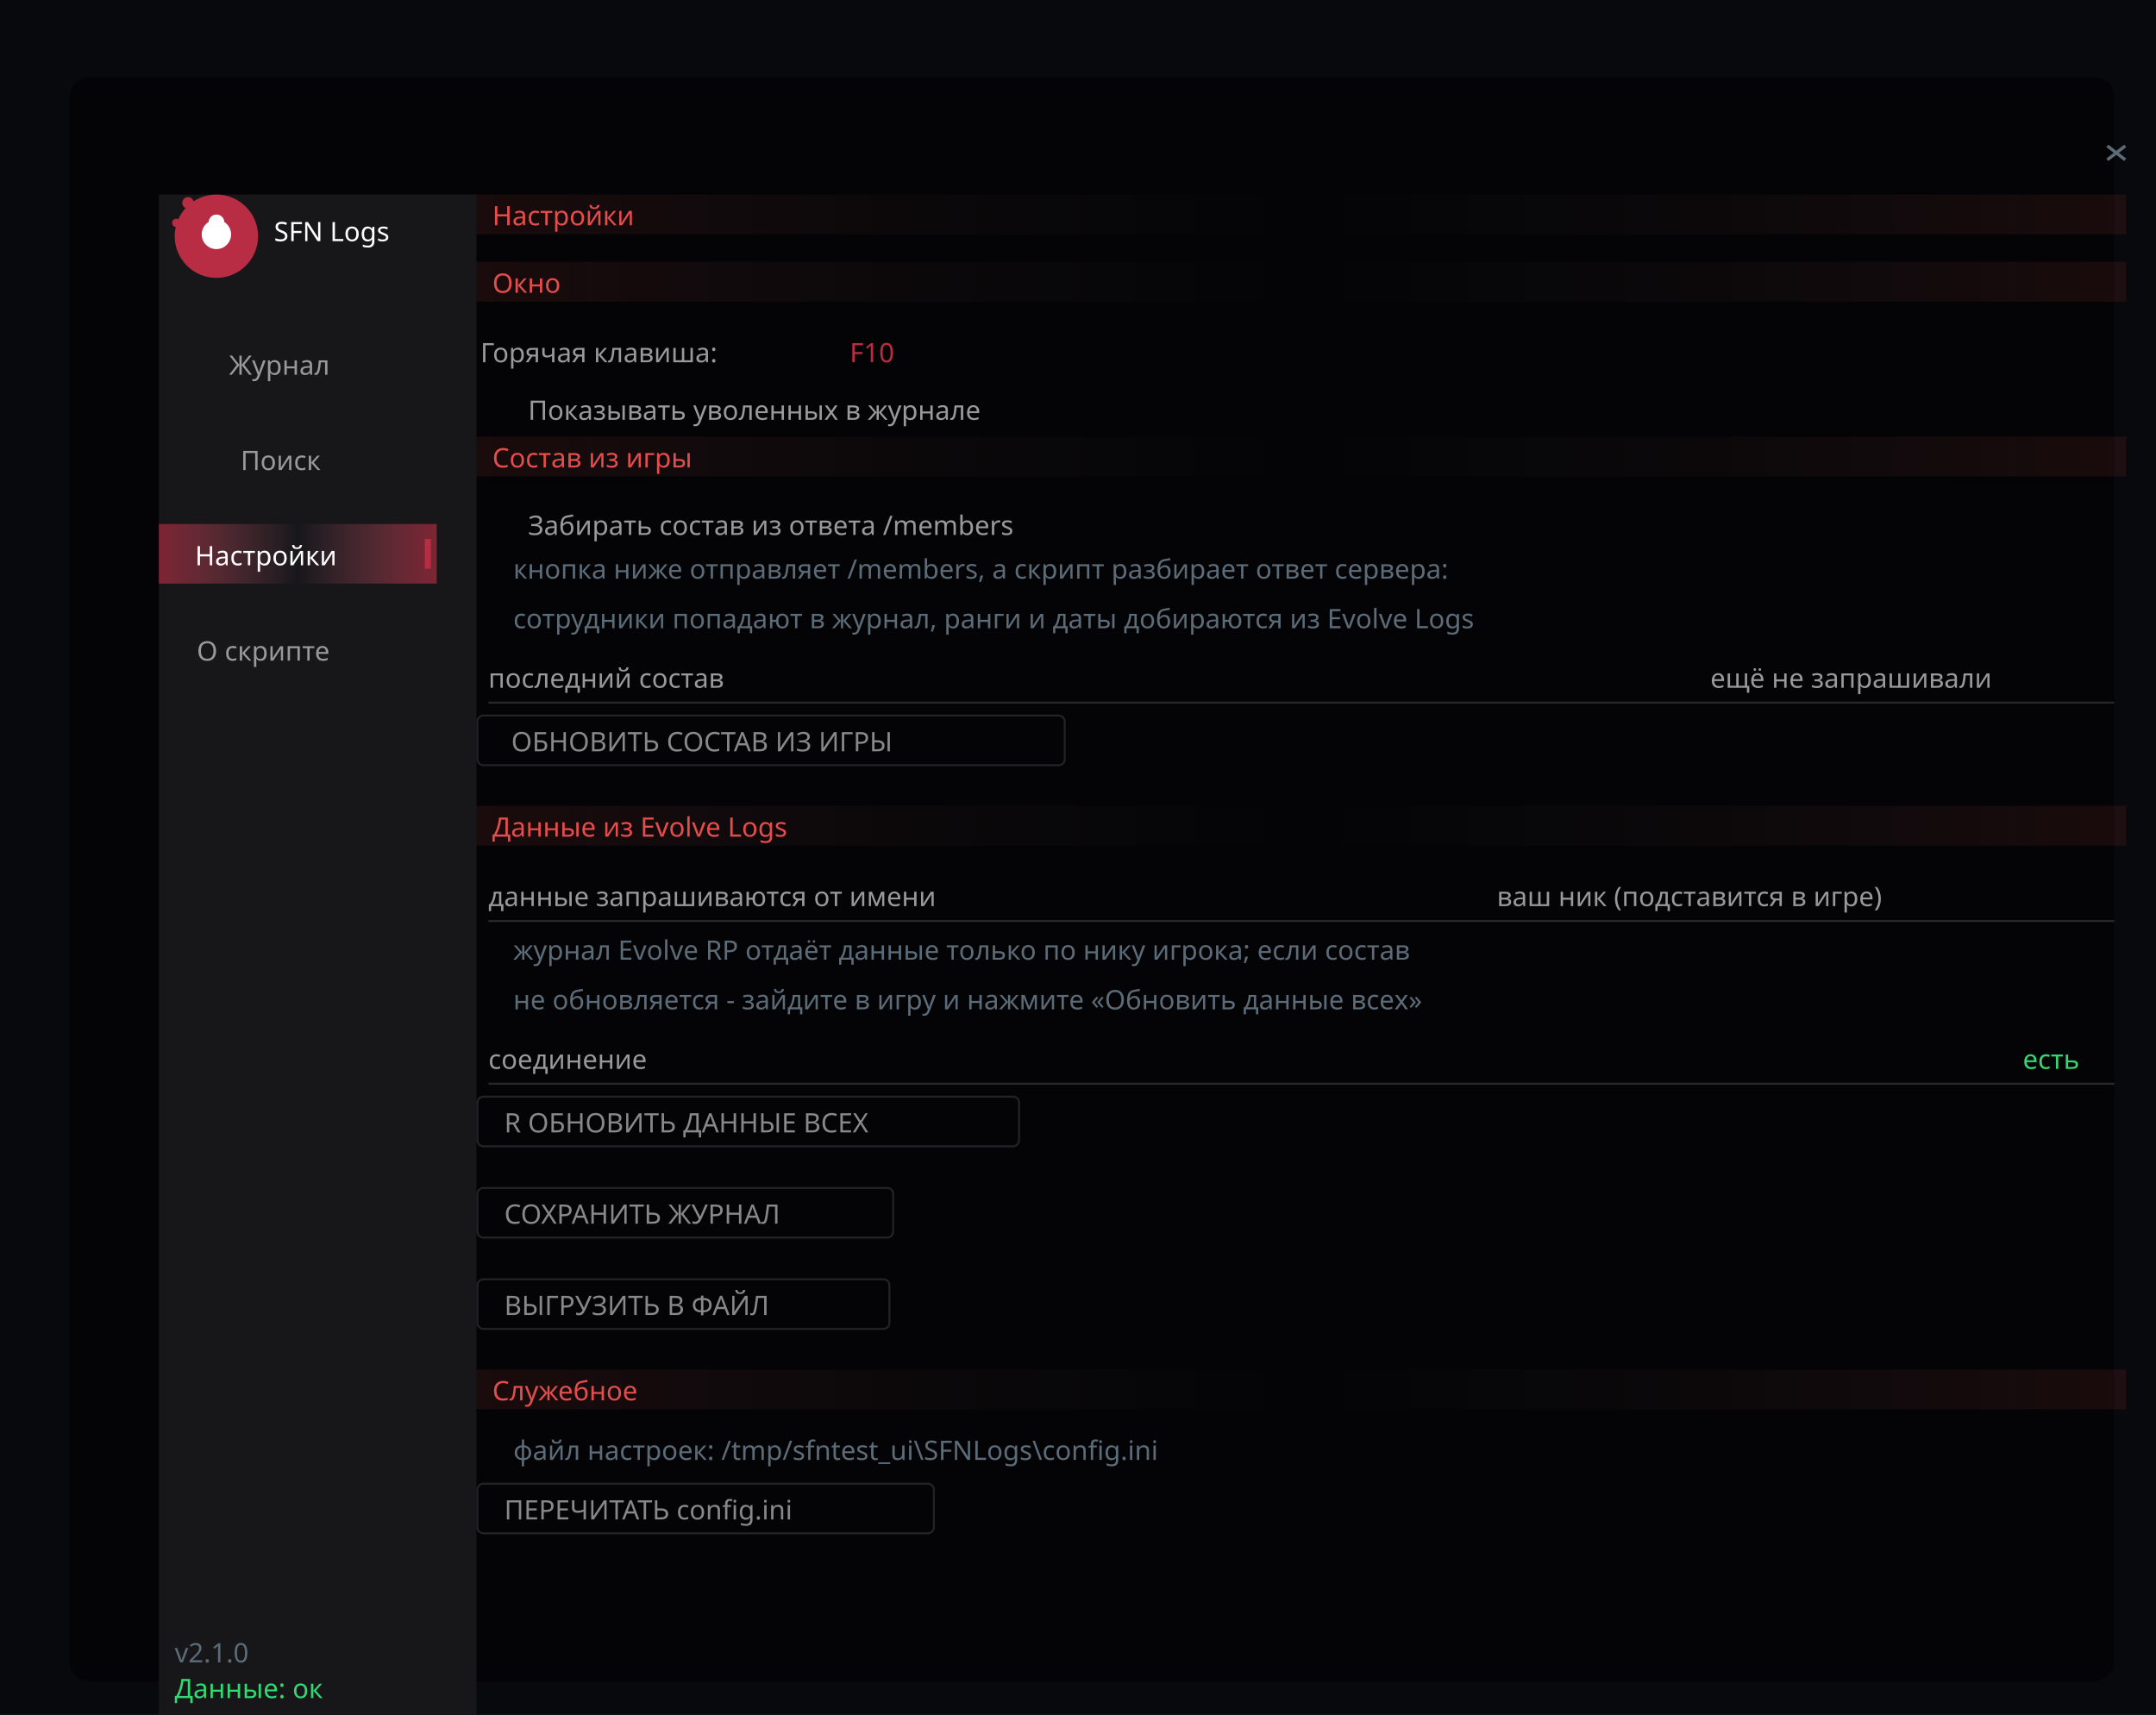
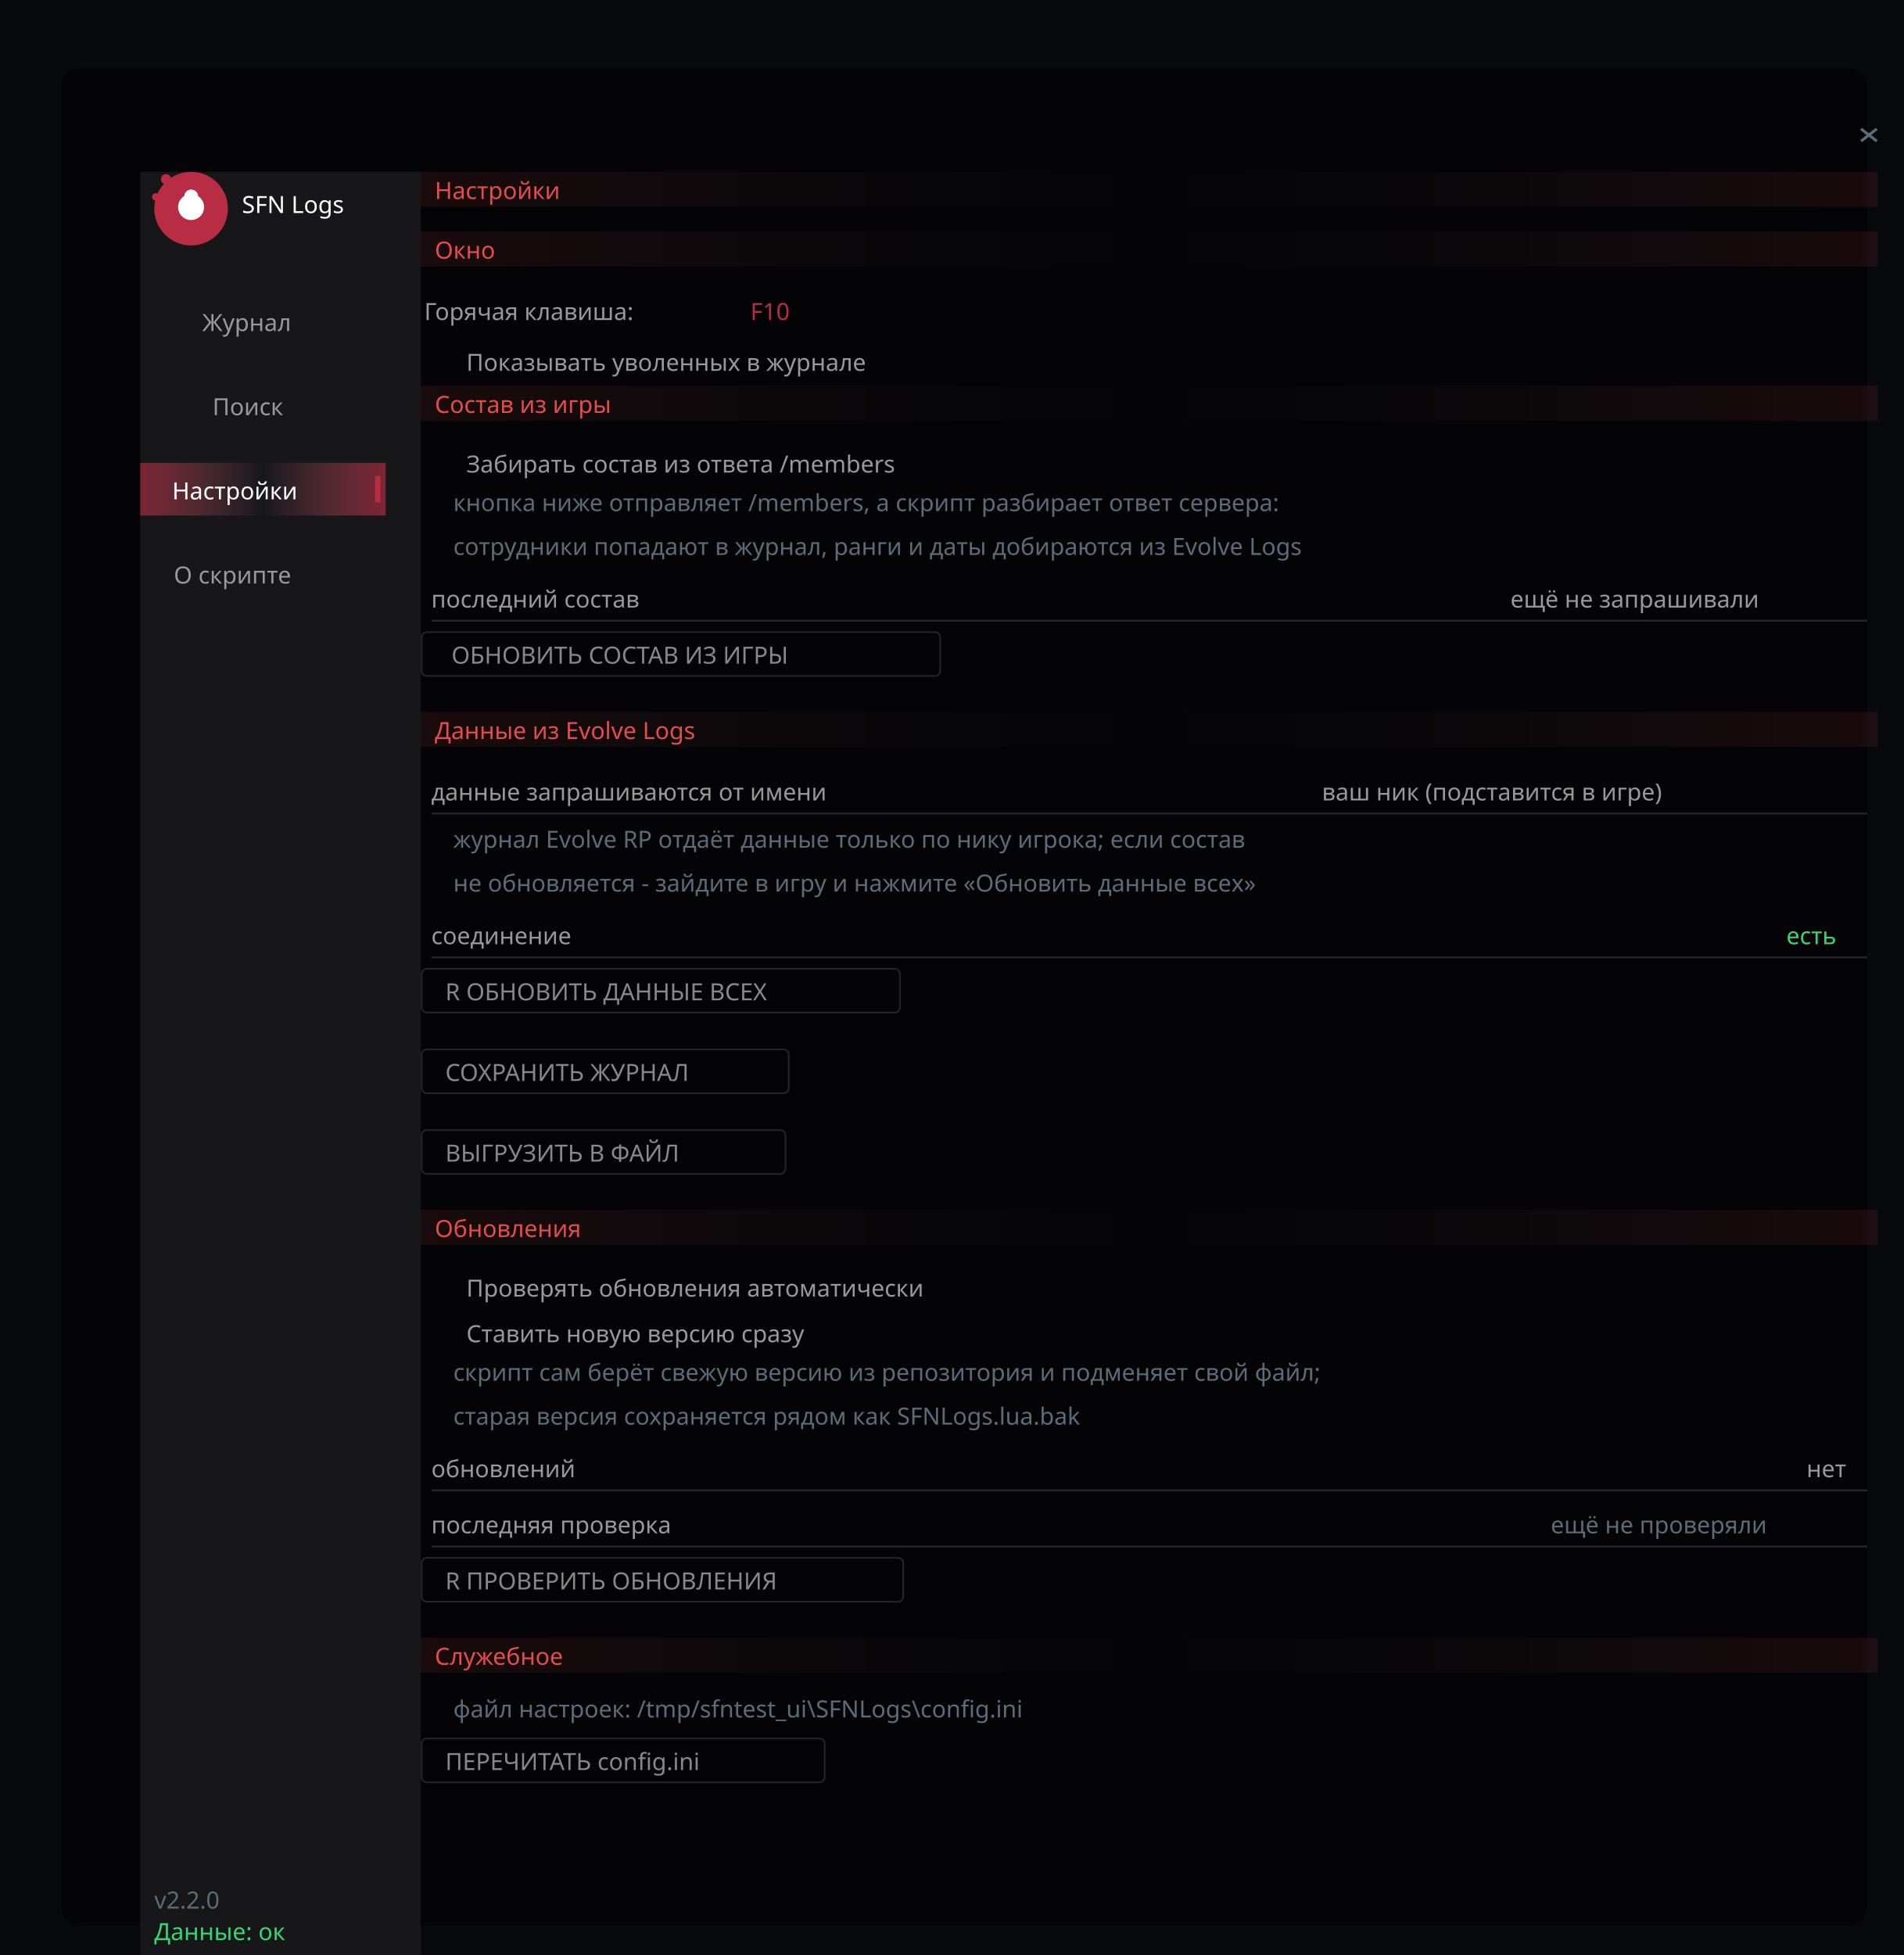
- <svg xmlns="http://www.w3.org/2000/svg" width="1086" height="864" viewBox="-28 -28 1086 864" font-family="Trebuchet MS, Verdana, sans-serif">
-   <rect x="-28" y="-28" width="1086.0" height="864.0" fill="#08090c" />
-   <rect x="7" y="11" width="1030.0" height="808.0" rx="10" fill="#000" opacity="0.5" />
-   <rect x="52.0" y="70.0" width="160.0" height="766.0" rx="0.0" fill="#17171a" opacity="1.000" />
+ <svg xmlns="http://www.w3.org/2000/svg" width="1086" height="1115" viewBox="-28 -28 1086 1115" font-family="Trebuchet MS, Verdana, sans-serif">
+   <rect x="-28" y="-28" width="1086.0" height="1115.0" fill="#08090c" />
+   <rect x="7" y="11" width="1030.0" height="1059.0" rx="10" fill="#000" opacity="0.5" />
+   <rect x="52.0" y="70.0" width="160.0" height="1017.0" rx="0.0" fill="#17171a" opacity="1.000" />
  <circle cx="81.0" cy="91.0" r="21.0" fill="#b82d43" opacity="1.000" />
  <circle cx="66.7" cy="74.2" r="2.9" fill="#b82d43" opacity="1.000" />
  <circle cx="60.8" cy="84.3" r="2.1" fill="#b82d43" opacity="1.000" />
  <rect x="77.1" y="80.1" width="7.9" height="10.0" rx="3.9" fill="#ffffff" opacity="1.000" />
  <circle cx="81.0" cy="90.1" r="7.4" fill="#ffffff" opacity="1.000" />
  <defs>
    <linearGradient id="g1" x1="0" y1="0" x2="1" y2="0">
      <stop offset="0" stop-color="#e5334c" stop-opacity="0.498" />
      <stop offset="0.5" stop-color="#ff7f99" stop-opacity="0.000" />
      <stop offset="1" stop-color="#e5334c" stop-opacity="0.498" />
    </linearGradient>
  </defs>
  <rect x="52.0" y="236.0" width="140.0" height="30.0" rx="0.0" fill="url(#g1)" />
  <rect x="186.0" y="243.5" width="3.0" height="15.0" rx="0.0" fill="#b82d43" opacity="1.000" />
  <defs>
    <linearGradient id="g2" x1="0" y1="0" x2="1" y2="0">
      <stop offset="0" stop-color="#e54c4c" stop-opacity="0.098" />
      <stop offset="0.5" stop-color="#666666" stop-opacity="0.000" />
      <stop offset="1" stop-color="#e54c4c" stop-opacity="0.098" />
    </linearGradient>
  </defs>
  <rect x="212.0" y="70.0" width="831.0" height="20.0" rx="0.0" fill="url(#g2)" />
  <defs>
    <linearGradient id="g3" x1="0" y1="0" x2="1" y2="0">
      <stop offset="0" stop-color="#e54c4c" stop-opacity="0.098" />
      <stop offset="0.5" stop-color="#666666" stop-opacity="0.000" />
      <stop offset="1" stop-color="#e54c4c" stop-opacity="0.098" />
    </linearGradient>
  </defs>
  <rect x="212.0" y="104.0" width="831.0" height="20.0" rx="0.0" fill="url(#g3)" />
  <defs>
    <linearGradient id="g4" x1="0" y1="0" x2="1" y2="0">
      <stop offset="0" stop-color="#e54c4c" stop-opacity="0.098" />
      <stop offset="0.5" stop-color="#666666" stop-opacity="0.000" />
      <stop offset="1" stop-color="#e54c4c" stop-opacity="0.098" />
    </linearGradient>
  </defs>
  <rect x="212.0" y="192.0" width="831.0" height="20.0" rx="0.0" fill="url(#g4)" />
  <line x1="218.0" y1="326.0" x2="1037.0" y2="326.0" stroke="#28282b" stroke-opacity="1.000" stroke-width="1.0" />
  <rect x="212.5" y="332.5" width="295.8" height="25.0" rx="3.0" fill="none" stroke="#3f3f42" stroke-opacity="0.537" stroke-width="1.0" />
  <defs>
    <linearGradient id="g5" x1="0" y1="0" x2="1" y2="0">
      <stop offset="0" stop-color="#e54c4c" stop-opacity="0.098" />
      <stop offset="0.5" stop-color="#666666" stop-opacity="0.000" />
      <stop offset="1" stop-color="#e54c4c" stop-opacity="0.098" />
    </linearGradient>
  </defs>
  <rect x="212.0" y="378.0" width="831.0" height="20.0" rx="0.0" fill="url(#g5)" />
  <line x1="218.0" y1="436.0" x2="1037.0" y2="436.0" stroke="#28282b" stroke-opacity="1.000" stroke-width="1.0" />
  <line x1="218.0" y1="518.0" x2="1037.0" y2="518.0" stroke="#28282b" stroke-opacity="1.000" stroke-width="1.0" />
  <rect x="212.5" y="524.5" width="272.8" height="25.0" rx="3.0" fill="none" stroke="#3f3f42" stroke-opacity="0.537" stroke-width="1.0" />
  <rect x="212.5" y="570.5" width="209.4" height="25.0" rx="3.0" fill="none" stroke="#3f3f42" stroke-opacity="0.537" stroke-width="1.0" />
  <rect x="212.5" y="616.5" width="207.5" height="25.0" rx="3.0" fill="none" stroke="#3f3f42" stroke-opacity="0.537" stroke-width="1.0" />
  <defs>
    <linearGradient id="g6" x1="0" y1="0" x2="1" y2="0">
      <stop offset="0" stop-color="#e54c4c" stop-opacity="0.098" />
      <stop offset="0.5" stop-color="#666666" stop-opacity="0.000" />
      <stop offset="1" stop-color="#e54c4c" stop-opacity="0.098" />
    </linearGradient>
  </defs>
  <rect x="212.0" y="662.0" width="831.0" height="20.0" rx="0.0" fill="url(#g6)" />
-   <rect x="212.5" y="719.5" width="229.9" height="25.0" rx="3.0" fill="none" stroke="#3f3f42" stroke-opacity="0.537" stroke-width="1.0" />
+   <line x1="218.0" y1="822.0" x2="1037.0" y2="822.0" stroke="#28282b" stroke-opacity="1.000" stroke-width="1.0" />
+   <line x1="218.0" y1="854.0" x2="1037.0" y2="854.0" stroke="#28282b" stroke-opacity="1.000" stroke-width="1.0" />
+   <rect x="212.5" y="860.5" width="274.7" height="25.0" rx="3.0" fill="none" stroke="#3f3f42" stroke-opacity="0.537" stroke-width="1.0" />
+   <defs>
+     <linearGradient id="g7" x1="0" y1="0" x2="1" y2="0">
+       <stop offset="0" stop-color="#e54c4c" stop-opacity="0.098" />
+       <stop offset="0.5" stop-color="#666666" stop-opacity="0.000" />
+       <stop offset="1" stop-color="#e54c4c" stop-opacity="0.098" />
+     </linearGradient>
+   </defs>
+   <rect x="212.0" y="906.0" width="831.0" height="20.0" rx="0.0" fill="url(#g7)" />
+   <rect x="212.5" y="963.5" width="229.9" height="25.0" rx="3.0" fill="none" stroke="#3f3f42" stroke-opacity="0.537" stroke-width="1.0" />
  <line x1="1033.5" y1="45.5" x2="1042.5" y2="52.5" stroke="#5b6b77" stroke-opacity="1.000" stroke-width="1.6" />
  <line x1="1042.5" y1="45.5" x2="1033.5" y2="52.5" stroke="#5b6b77" stroke-opacity="1.000" stroke-width="1.6" />
  <text x="110.0" y="93.5" fill="#ffffff" opacity="1.000" font-size="13.5" xml:space="preserve">SFN Logs</text>
  <text x="87.4" y="160.8" fill="#999999" opacity="1.000" font-size="13.5" xml:space="preserve">Журнал</text>
  <text x="93.2" y="208.8" fill="#999999" opacity="1.000" font-size="13.5" xml:space="preserve">Поиск</text>
  <text x="70.2" y="256.8" fill="#ffffff" opacity="1.000" font-size="13.5" xml:space="preserve">Настройки</text>
  <text x="71.1" y="304.8" fill="#999999" opacity="1.000" font-size="13.5" xml:space="preserve">О скрипте</text>
-   <text x="60.0" y="809.5" fill="#5b6b77" opacity="1.000" font-size="13.5" xml:space="preserve">v2.1.0</text>
-   <text x="60.0" y="827.5" fill="#33d872" opacity="1.000" font-size="13.5" xml:space="preserve">Данные: ок</text>
+   <text x="60.0" y="1060.5" fill="#5b6b77" opacity="1.000" font-size="13.5" xml:space="preserve">v2.2.0</text>
+   <text x="60.0" y="1078.5" fill="#33d872" opacity="1.000" font-size="13.5" xml:space="preserve">Данные: ок</text>
  <text x="220.0" y="85.5" fill="#e54c4c" opacity="1.000" font-size="13.5" xml:space="preserve">Настройки</text>
  <text x="220.0" y="119.5" fill="#e54c4c" opacity="1.000" font-size="13.5" xml:space="preserve">Окно</text>
  <text x="214.0" y="154.5" fill="#999999" opacity="1.000" font-size="13.5" xml:space="preserve">Горячая клавиша:</text>
  <text x="400.0" y="154.5" fill="#b82d43" opacity="1.000" font-size="13.5" xml:space="preserve">F10</text>
  <text x="238.0" y="183.5" fill="#999999" opacity="1.000" font-size="13.5" xml:space="preserve">Показывать уволенных в журнале</text>
  <text x="220.0" y="207.5" fill="#e54c4c" opacity="1.000" font-size="13.5" xml:space="preserve">Состав из игры</text>
  <text x="238.0" y="241.5" fill="#999999" opacity="1.000" font-size="13.5" xml:space="preserve">Забирать состав из ответа /members</text>
  <text x="220.0" y="263.5" fill="#5b6b77" opacity="1.000" font-size="13.5" xml:space="preserve">   кнопка ниже отправляет /members, а скрипт разбирает ответ сервера:</text>
  <text x="220.0" y="288.5" fill="#5b6b77" opacity="1.000" font-size="13.5" xml:space="preserve">   сотрудники попадают в журнал, ранги и даты добираются из Evolve Logs</text>
  <text x="218.0" y="318.5" fill="#999999" opacity="1.000" font-size="13.5" xml:space="preserve">последний состав</text>
  <text x="833.5" y="318.5" fill="#999999" opacity="1.000" font-size="13.5" xml:space="preserve">ещё не запрашивали</text>
  <text x="226.0" y="350.5" fill="#888888" opacity="1.000" font-size="13.5" xml:space="preserve"> ОБНОВИТЬ СОСТАВ ИЗ ИГРЫ</text>
  <text x="220.0" y="393.5" fill="#e54c4c" opacity="1.000" font-size="13.5" xml:space="preserve">Данные из Evolve Logs</text>
  <text x="218.0" y="428.5" fill="#999999" opacity="1.000" font-size="13.5" xml:space="preserve">данные запрашиваются от имени</text>
  <text x="726.0" y="428.5" fill="#999999" opacity="1.000" font-size="13.5" xml:space="preserve">ваш ник (подставится в игре)</text>
  <text x="220.0" y="455.5" fill="#5b6b77" opacity="1.000" font-size="13.5" xml:space="preserve">   журнал Evolve RP отдаёт данные только по нику игрока; если состав</text>
  <text x="220.0" y="480.5" fill="#5b6b77" opacity="1.000" font-size="13.5" xml:space="preserve">   не обновляется - зайдите в игру и нажмите «Обновить данные всех»</text>
  <text x="218.0" y="510.5" fill="#999999" opacity="1.000" font-size="13.5" xml:space="preserve">соединение</text>
  <text x="990.9" y="510.5" fill="#33d872" opacity="1.000" font-size="13.5" xml:space="preserve">есть</text>
  <text x="226.0" y="542.5" fill="#888888" opacity="1.000" font-size="13.5" xml:space="preserve">R ОБНОВИТЬ ДАННЫЕ ВСЕХ</text>
  <text x="226.0" y="588.5" fill="#888888" opacity="1.000" font-size="13.5" xml:space="preserve">СОХРАНИТЬ ЖУРНАЛ</text>
  <text x="226.0" y="634.5" fill="#888888" opacity="1.000" font-size="13.5" xml:space="preserve">ВЫГРУЗИТЬ В ФАЙЛ</text>
-   <text x="220.0" y="677.5" fill="#e54c4c" opacity="1.000" font-size="13.5" xml:space="preserve">Служебное</text>
-   <text x="220.0" y="707.5" fill="#5b6b77" opacity="1.000" font-size="13.5" xml:space="preserve">   файл настроек: /tmp/sfntest_ui\SFNLogs\config.ini</text>
-   <text x="226.0" y="737.5" fill="#888888" opacity="1.000" font-size="13.5" xml:space="preserve">ПЕРЕЧИТАТЬ config.ini</text>
+   <text x="220.0" y="677.5" fill="#e54c4c" opacity="1.000" font-size="13.5" xml:space="preserve">Обновления</text>
+   <text x="238.0" y="711.5" fill="#999999" opacity="1.000" font-size="13.5" xml:space="preserve">Проверять обновления автоматически</text>
+   <text x="238.0" y="737.5" fill="#999999" opacity="1.000" font-size="13.5" xml:space="preserve">Ставить новую версию сразу</text>
+   <text x="220.0" y="759.5" fill="#5b6b77" opacity="1.000" font-size="13.5" xml:space="preserve">   скрипт сам берёт свежую версию из репозитория и подменяет свой файл;</text>
+   <text x="220.0" y="784.5" fill="#5b6b77" opacity="1.000" font-size="13.5" xml:space="preserve">   старая версия сохраняется рядом как SFNLogs.lua.bak</text>
+   <text x="218.0" y="814.5" fill="#999999" opacity="1.000" font-size="13.5" xml:space="preserve">обновлений</text>
+   <text x="1002.4" y="814.5" fill="#999999" opacity="1.000" font-size="13.5" xml:space="preserve">нет</text>
+   <text x="218.0" y="846.5" fill="#999999" opacity="1.000" font-size="13.5" xml:space="preserve">последняя проверка</text>
+   <text x="856.5" y="846.5" fill="#5b6b77" opacity="1.000" font-size="13.5" xml:space="preserve">ещё не проверяли</text>
+   <text x="226.0" y="878.5" fill="#888888" opacity="1.000" font-size="13.5" xml:space="preserve">R ПРОВЕРИТЬ ОБНОВЛЕНИЯ</text>
+   <text x="220.0" y="921.5" fill="#e54c4c" opacity="1.000" font-size="13.5" xml:space="preserve">Служебное</text>
+   <text x="220.0" y="951.5" fill="#5b6b77" opacity="1.000" font-size="13.5" xml:space="preserve">   файл настроек: /tmp/sfntest_ui\SFNLogs\config.ini</text>
+   <text x="226.0" y="981.5" fill="#888888" opacity="1.000" font-size="13.5" xml:space="preserve">ПЕРЕЧИТАТЬ config.ini</text>
</svg>
